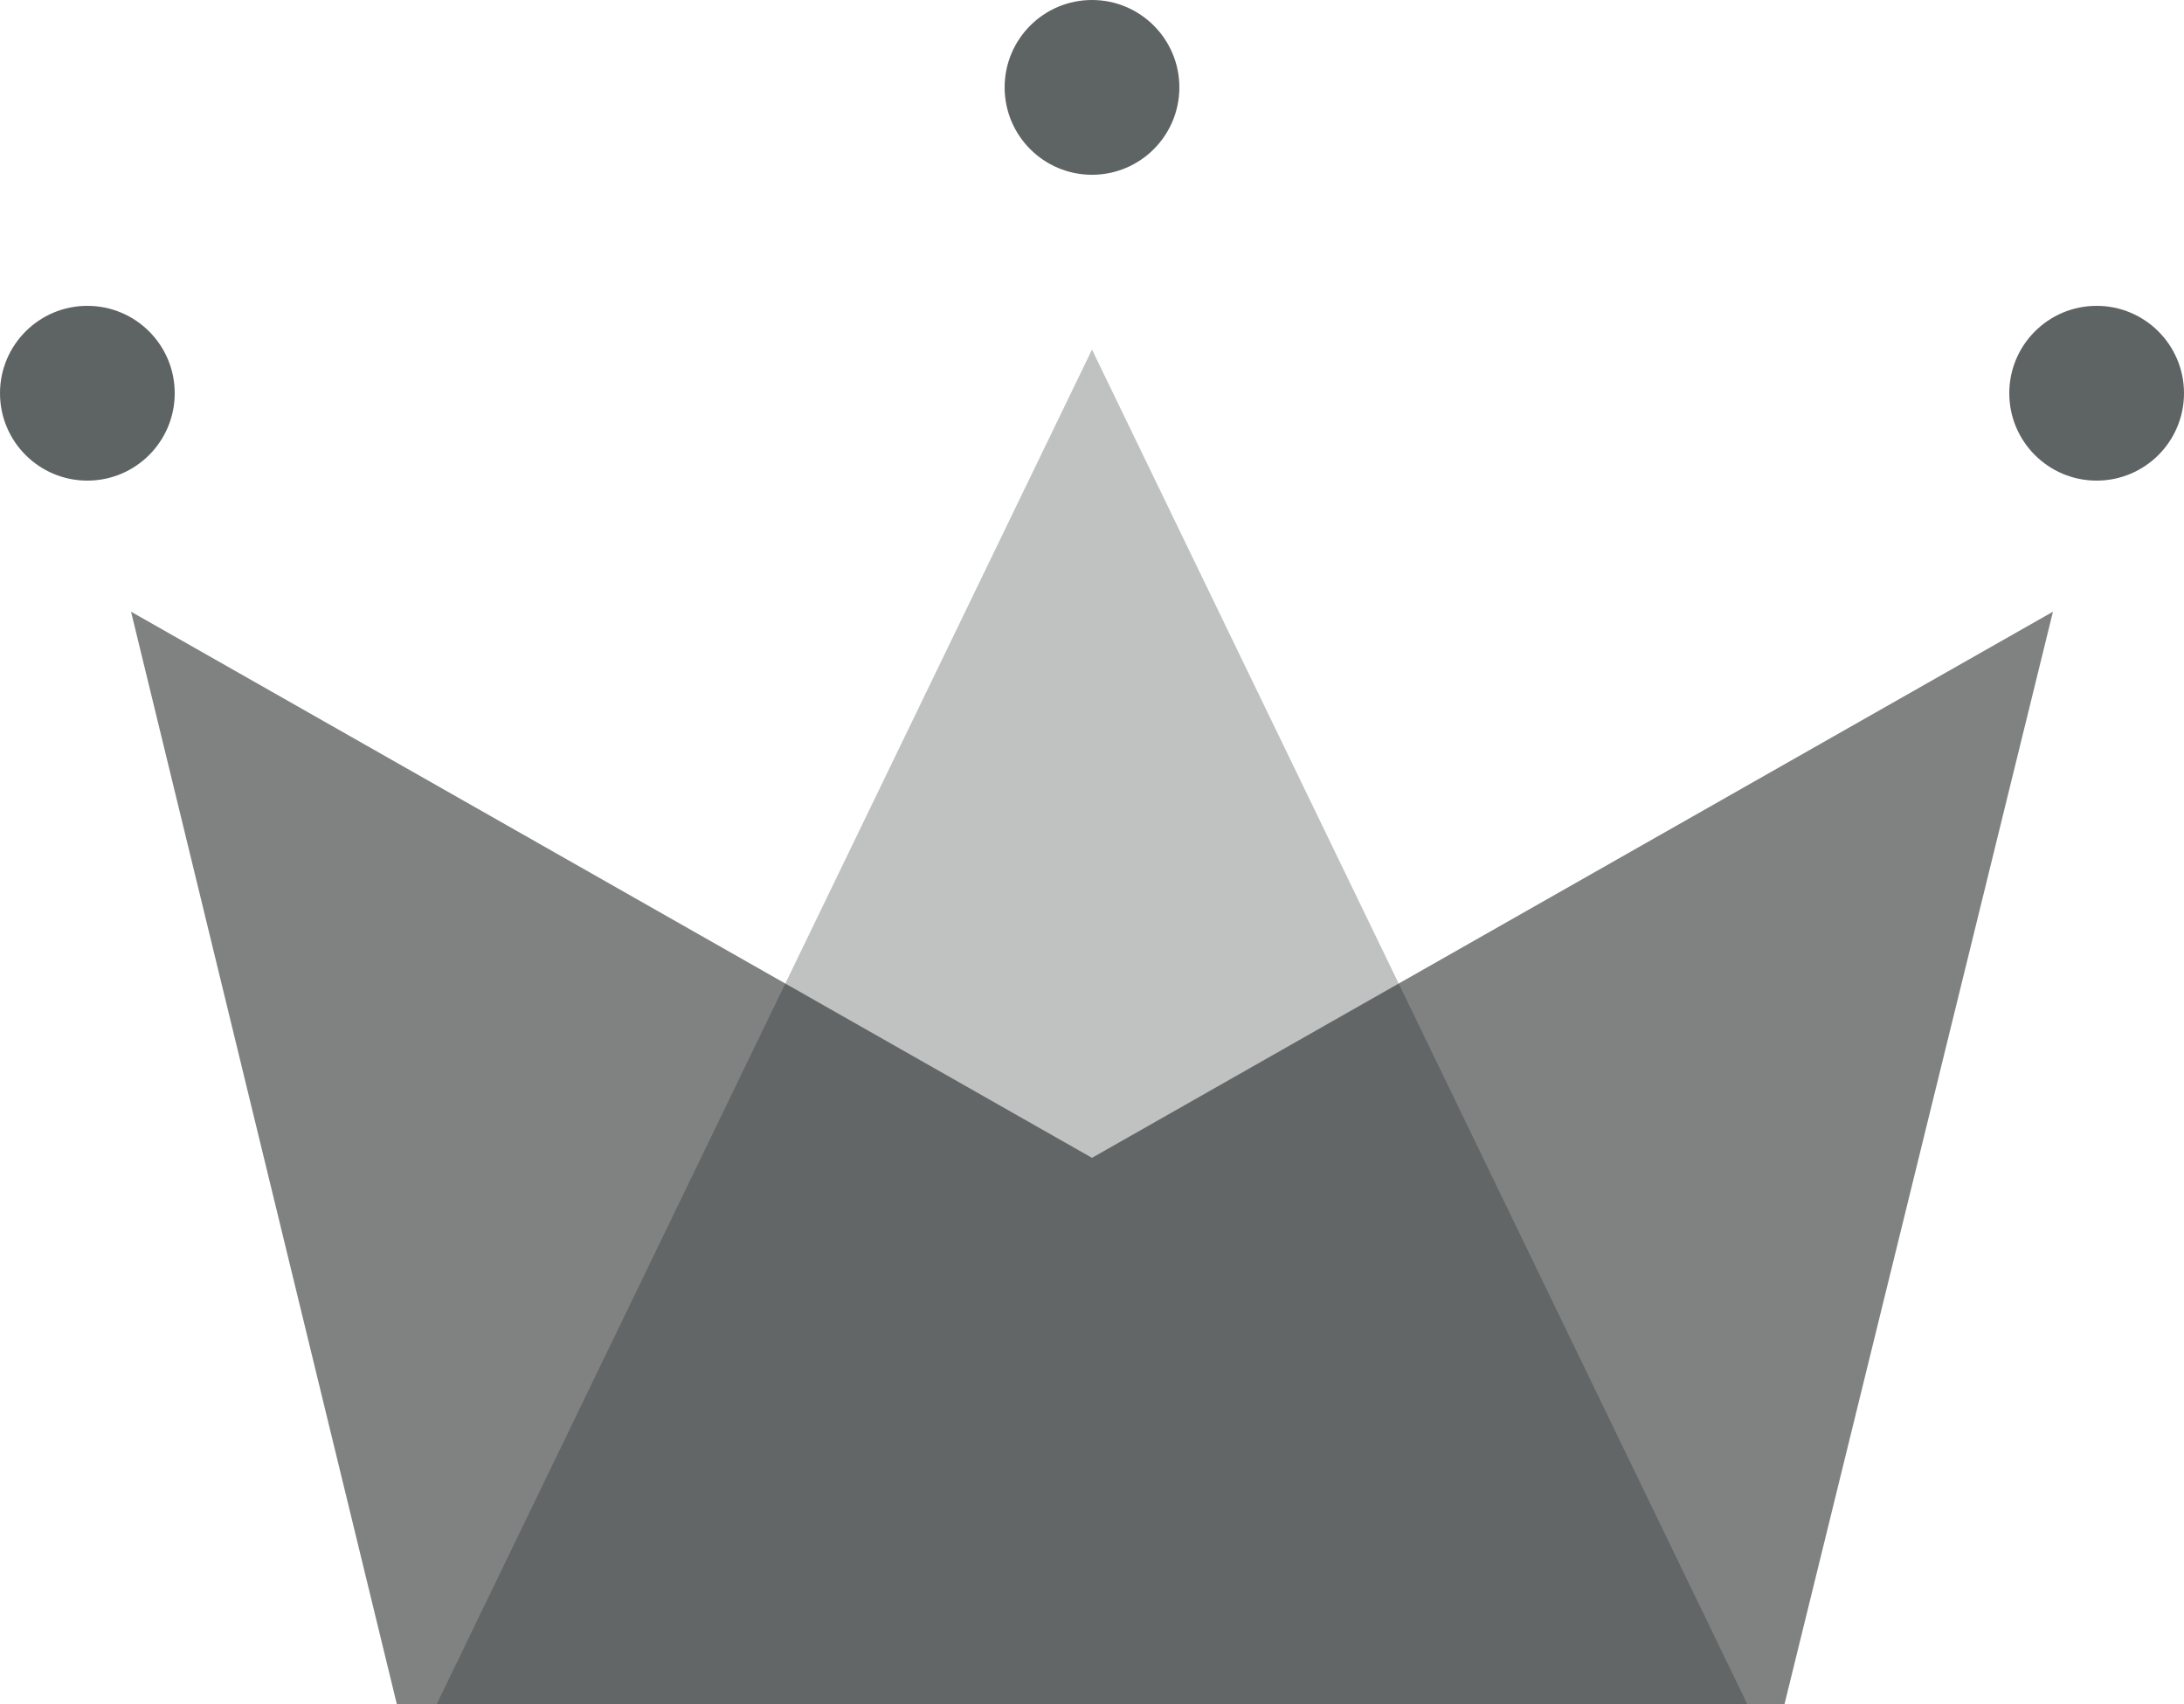
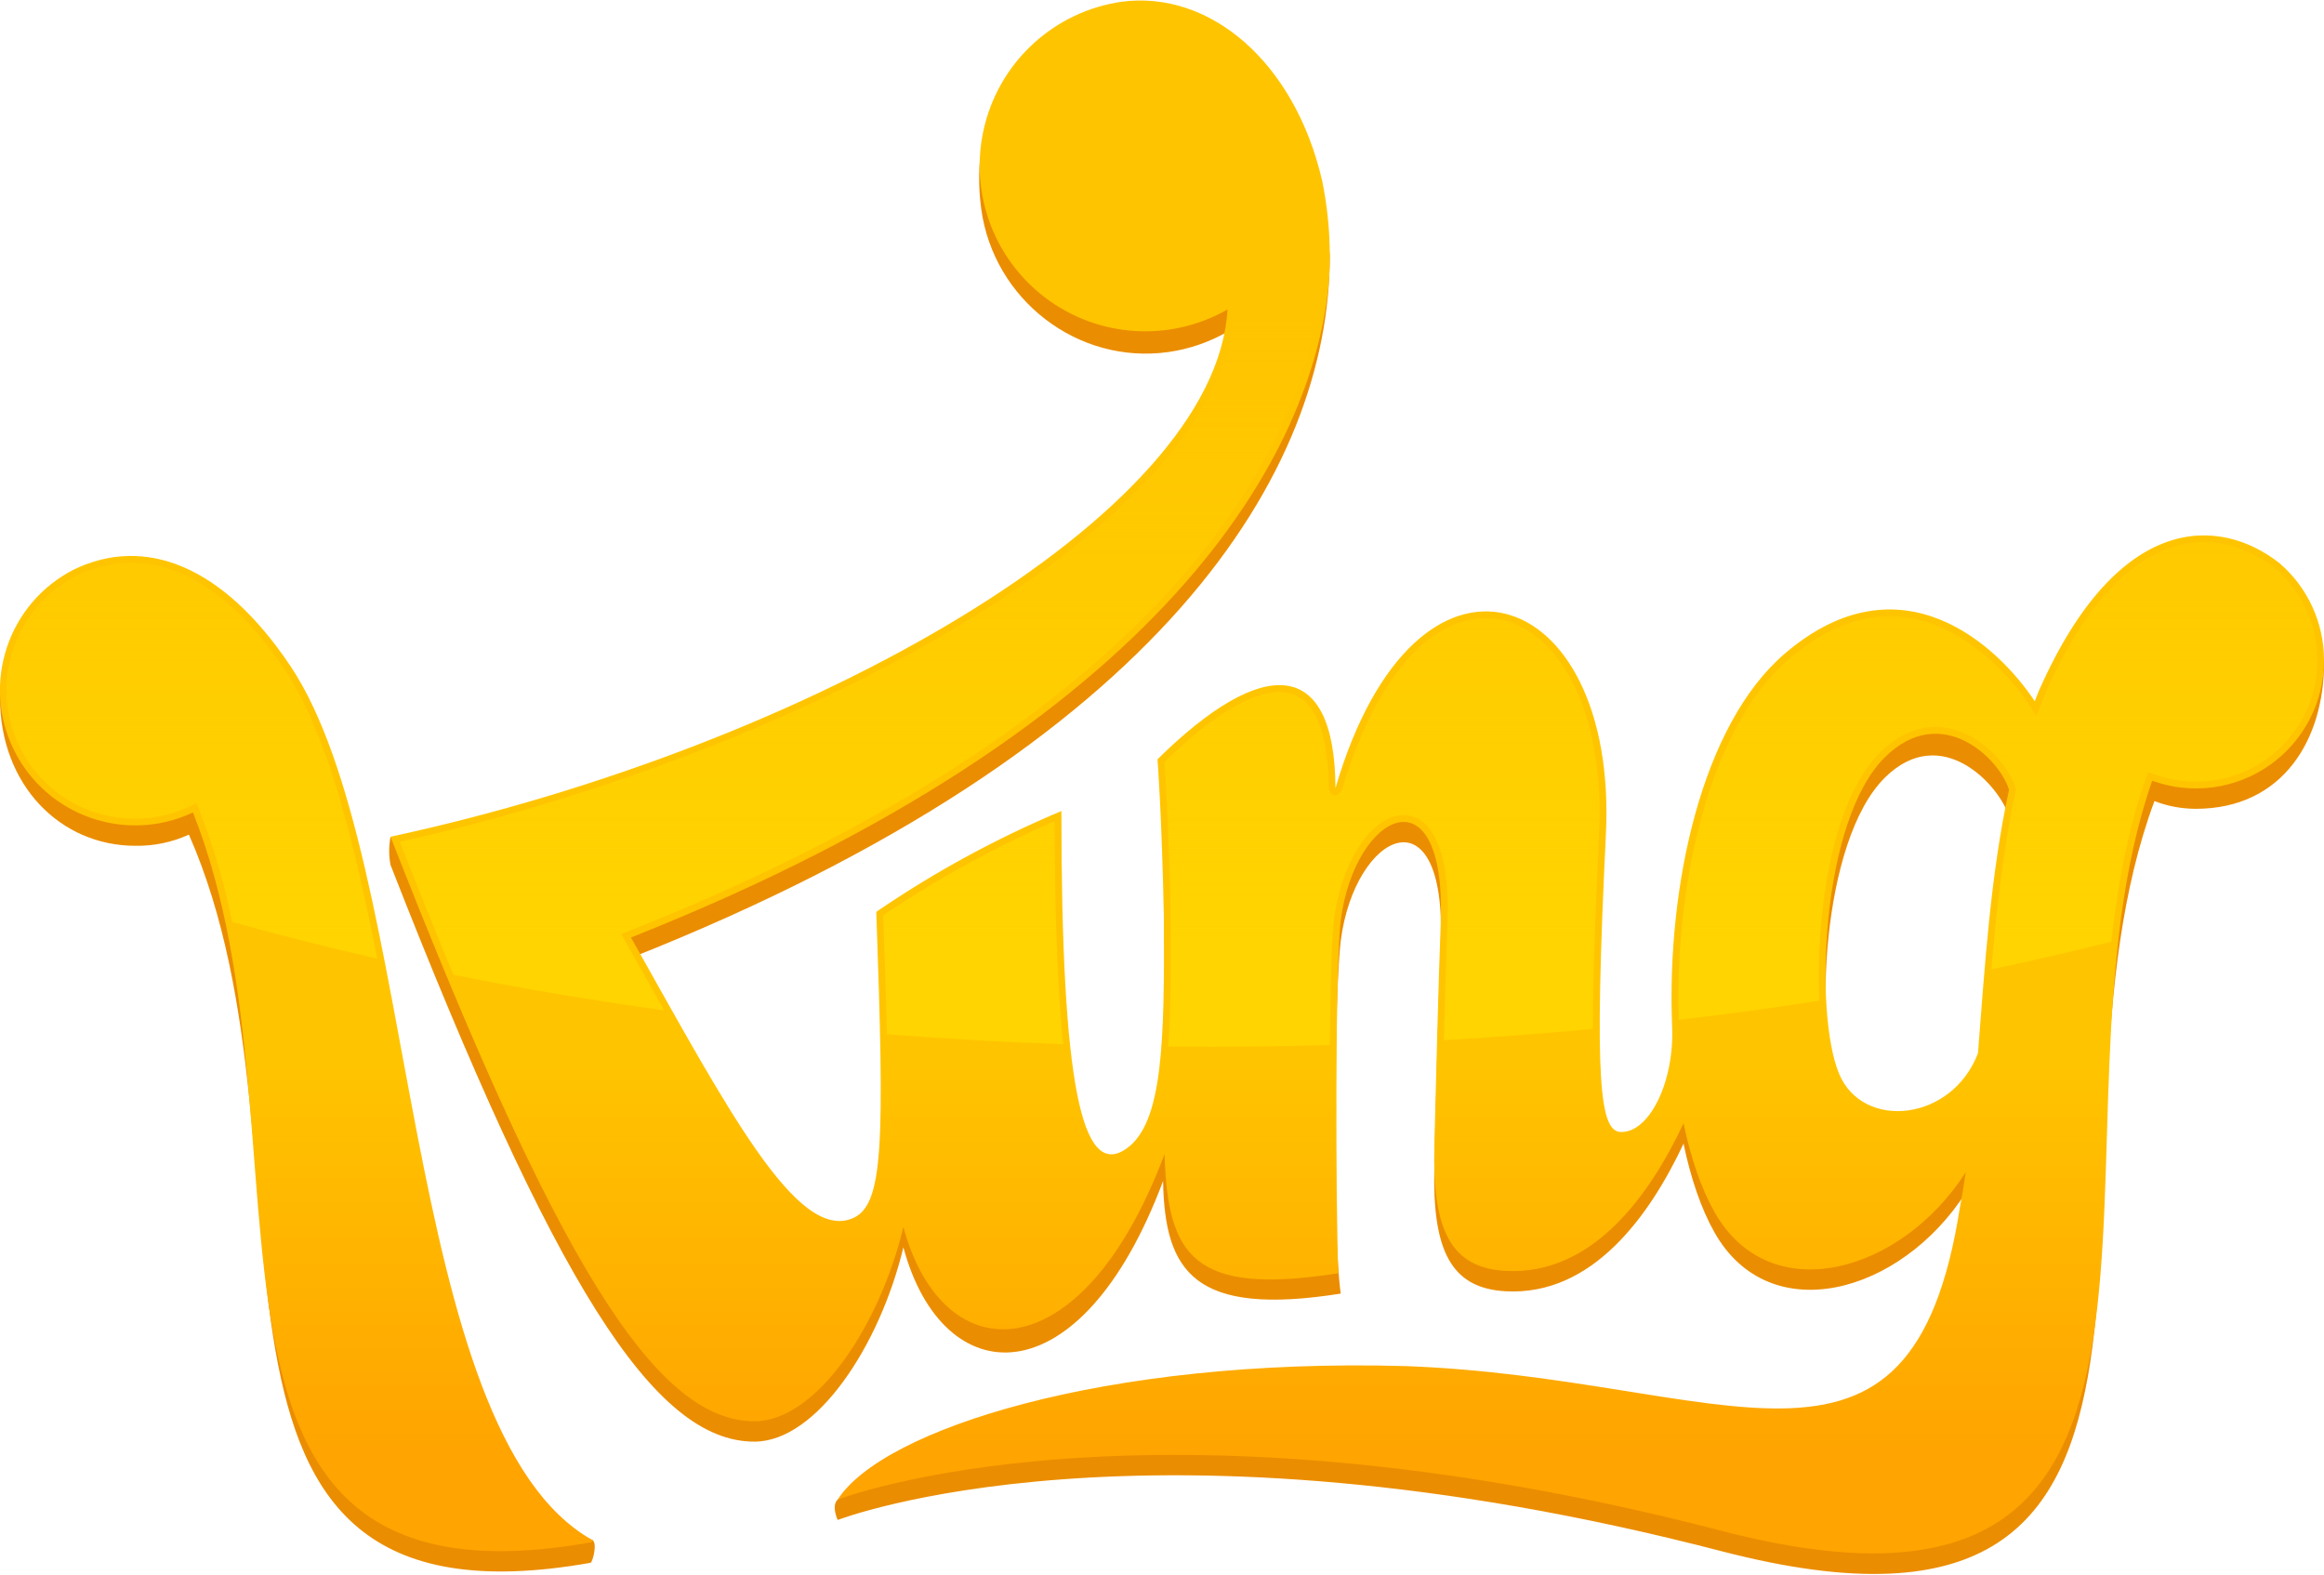
- <svg xmlns="http://www.w3.org/2000/svg" width="50px" height="39px" viewBox="0 0 50 39" version="1.1">
-   <g id="WiP" stroke="none" stroke-width="1" fill="none" fill-rule="evenodd">
-     <g id="Artboard" transform="translate(-90, -38)">
-       <g id="Group" transform="translate(90, 38)">
-         <polygon id="Rectangle" fill="#808282" points="3 14 25 26.5 47 14 40.855 39 9.084 39" />
-         <polygon id="Triangle" fill-opacity="0.263" fill="#101A1A" points="25 8 40 39 10 39" />
-         <circle id="Oval" fill="#5E6363" cx="2" cy="9" r="2" />
-         <circle id="Oval" fill="#5E6363" cx="25" cy="2" r="2" />
-         <circle id="Oval" fill="#5E6363" cx="48" cy="9" r="2" />
-       </g>
-     </g>
-   </g>
+ <svg xmlns="http://www.w3.org/2000/svg" id="KingLogo" data-name="KingLogo" viewBox="0 0 684.953 463.668" width="685" height="464">
+   <defs>
+     <style>
+             .cls-1{fill:#eb8d00;}.cls-2{fill:url(#linear-gradient);}.cls-3{fill:url(#linear-gradient-2);}
+         </style>
+     <linearGradient id="linear-gradient" x1="342.477" y1="312.834" x2="342.477" y2="427.695" gradientUnits="userSpaceOnUse">
+       <stop offset="0" stop-color="#ffc400" />
+       <stop offset="1" stop-color="#ffa400" />
+     </linearGradient>
+     <linearGradient id="linear-gradient-2" x1="342.477" y1="92.799" x2="342.477" y2="277.994" gradientUnits="userSpaceOnUse">
+       <stop offset="0" stop-color="#ffd400" stop-opacity="0" />
+       <stop offset="1" stop-color="#ffd400" />
+     </linearGradient>
+   </defs>
+   <path id="Extrude" class="cls-1" d="M165.676 453.168c1.496 1.372 7.404-.597 9.004.55 1.412 1.017-.022 6.552-.64 6.66C42 483.763 97.948 341.814 55.68 245.8a36.668 36.668 0 0 1-15.785 3.292C17.86 249.09 0 231.26 0 205.468c0-1.91.008-2.994.008-2.994.19-1.355.84-1.586 1.164-2.89A40.002 40.002 0 0 1 21.8 173.668c20.805-10.024 43.825-1.387 63.813 28.472 36.153 54.003 32.412 207.34 80.063 251.026zm518.693-259.42c.062.35.583-.36.583 1.535 0 22.14-11.873 42.91-37.81 42.91a33.966 33.966 0 0 1-12.168-2.282c-38.778 104.653 30.93 262.24-127.61 221.044-170.258-44.247-260.478-9.192-260.478-9.192s-1.944-4.2 0-6.004c1.92-1.78 8.875-2.984 11.52-4.726 25.17-16.575 82.407-30.65 155.603-28.63 94.703 3.4 149.238 45.477 163.646-46.82q.952-5.01 1.71-10.277c-19.17 29.87-57.794 40.46-74.036 11.742-3.95-6.976-7.012-15.972-9.137-26.183-9.9 21.097-26.83 44.926-52.46 43.496-16.264-.903-21.587-12.262-20.993-36.64.414-17.01 1.242-49.36 1.88-65.735 1.798-45.944-25.298-33.086-29.452-.988-1.662 12.86-2.95 82.078-.014 104.054-43.027 6.806-51.873-6.237-52.36-33.18-24.292 64.84-64.93 62.705-76.538 19.54-6.934 28.92-25.55 57.262-43.918 57.262-29.656 0-58.924-46.476-107.233-169.922a21.863 21.863 0 0 1 0-8.324c.1-.51 2.647 5.426 3.157 5.313 121.89-27.02 240.12-93.83 243.52-154.135a48.72 48.72 0 0 1-17.428 5.984c-26.708 3.753-51.495-15.4-55.145-42.12a68.076 68.076 0 0 1-.476-13.566c.09-1.004.55-.63.55-.63a48.84 48.84 0 0 1 41.187-40.89c26.132-3.53 51.19 17.797 59.23 52.828a104.273 104.273 0 0 1 2.23 16.04c0 63.062-48.55 144.48-205.96 206.862 28.846 51.324 48.874 89.355 65.176 82.808 9.397-3.777 11.762-21.7 9.338-90.215l48.543-27.648c-4.75 79.25 9.782 106.644 23.035 97.214 10.62-7.555 16.83-31.098 16.596-68.16-.578-29.742-2.75-46.11-2.75-46.11 31.078-30.647 46.055-27.94 46.25 10.688 23.79-81.16 82.586-62.898 79 10.87-3.578 73.728.363 87.88 6.688 87.88 8.58 0 20.44-15.45 19.562-31.606-1.574-40.992 4.188-88.55 28.71-109.448 34.298-29.22 62.9-2.055 73.583 14.106.443-1.172.93-2.313 1.4-3.465 23.285-52.43 53.197-51.13 70.86-37.122a37.784 37.784 0 0 1 12.41 21.84zm-92.247 46.72c-2.754-9.15-19.867-27.9-36.516-11.54-18.96 18.63-21.03 75.658-13.542 93.412 7.023 16.653 33.2 14.047 40.902-6.113 2.004-25.418 3.676-50.648 9.156-75.758z" />
+   <path id="Base" class="cls-2" d="M174.68 453.72c.093.292-.022.546-.64.655C42 477.758 95.505 336.515 56.868 239.258a39.863 39.863 0 0 1-35.068-71.59c20.805-10.026 43.825-1.39 63.813 28.47 38.287 57.198 31.832 225.808 89.067 257.58zm510.273-259.336a37.72 37.72 0 0 1-50.638 35.528c-35.758 102.72 31.59 262.237-126.95 221.038-170.257-44.243-260.478-9.192-260.478-9.192 13.18-20.625 78.437-41.804 167.123-39.355 94.703 3.394 149.238 45.476 163.646-46.82q.953-5.01 1.71-10.282c-19.17 29.876-57.794 40.462-74.036 11.747-3.95-6.98-7.012-15.972-9.137-26.187-9.9 21.1-26.83 44.93-52.46 43.496-16.264-.902-21.586-12.258-20.993-36.64.414-17.005 1.242-49.356 1.88-65.73 1.798-45.945-25.298-33.087-29.452-.99-1.662 12.856-1.522 83.14-.73 104.05-43.026 6.806-50.274-5.272-51.217-35.096-24.292 64.836-65.355 64.62-76.964 21.46-6.934 28.92-25.55 57.258-43.918 57.258-29.656 0-58.924-48.793-107.233-172.242 122.997-26.542 243.247-94.56 246.678-155.385A48.81 48.81 0 1 1 330.47.38c26.132-3.53 51.19 17.797 59.23 52.832a110.52 110.52 0 0 1 2.23 22.04q.003 3.43-.205 6.86c-4.223 51.374-48.344 131.616-205.756 194.002 28.846 51.32 48.874 89.35 65.177 82.808 9.396-3.777 9.544-21.855 7.12-90.37a306.423 306.423 0 0 1 54.557-29.696c0 80.434 5.985 108.844 19.238 99.418 10.62-7.555 11.194-31.098 10.96-68.16-.577-29.746-1.866-46.52-1.866-46.52 31.076-30.647 52.25-30.143 52.448 8.486 23.79-81.16 83.296-60.286 79.71 13.483-3.58 73.727-1.793 87.875 4.532 87.875 8.58 0 15.832-15.45 14.953-31.602h.01c-1.574-40.992 8.786-88.553 33.31-109.452 34.296-29.218 62.898-2.05 73.58 14.11.443-1.172.93-2.317 1.4-3.47 23.285-52.43 53.197-51.128 70.86-37.12a37.698 37.698 0 0 1 12.993 28.48zm-92.83 38.21c-2.754-9.15-19.867-26.03-36.516-9.67-18.96 18.63-21.03 75.662-13.542 93.416 7.023 16.65 33.2 14.043 40.902-6.113 2.004-25.418 3.676-52.523 9.156-77.632z" />
+   <path id="HappyShine" class="cls-3" d="M494.762 300.387c-1.21-38.355 8.36-85.776 32.654-106.48 9.705-8.265 19.637-12.46 29.52-12.46 17.558 0 32.742 13.508 41.097 26.148l2.157 3.266 2.76-7.077c16.208-36.49 34.32-44.157 46.656-44.157 9.27 0 16.595 4.266 21.11 7.844a35.753 35.753 0 0 1-35.722 60.56l-1.904-.69-.666 1.91c-4.74 13.622-8.068 29.372-10.162 48.106-11.488 2.89-23.354 5.62-35.328 8.133 1.447-17.09 3.363-35.154 7.142-52.47l.11-.507-.15-.496c-2.206-7.336-11.88-17.95-23.602-17.95-5.752 0-11.21 2.5-16.227 7.43-15.285 15.02-19.094 51.29-17.978 73.242-13.513 2.112-27.443 4.007-41.468 5.647zm-305.446-14.222l-6.212-11.067 2.128-.844C361.272 204.486 386.89 116.524 389.73 81.99a109.02 109.02 0 0 0-1.978-28.332C380.66 22.758 359.906 2 336.107 2a40.032 40.032 0 0 0-5.347.36 46.82 46.82 0 0 0 6.736 93.145 47.718 47.718 0 0 0 6.578-.46A46.65 46.65 0 0 0 360.79 89.3l3.196-1.824-.207 3.676c-3.633 64.383-130.036 131.19-245.958 156.73 5.555 14.152 10.865 27.33 15.81 39.222 20.204 4.055 41.067 7.574 62.09 10.465q-3.127-5.548-6.406-11.405zM83.95 197.25c-13.827-20.655-29.497-31.573-45.317-31.573a36.557 36.557 0 0 0-15.924 3.774 37.862 37.862 0 0 0 33.306 68l1.925-.907.787 1.977a201.462 201.462 0 0 1 9.713 33c13.93 3.906 28.285 7.54 42.73 10.81-6.506-33.06-14.375-65.89-27.22-85.08zm226.876 44.602a310.346 310.346 0 0 0-50.52 27.723c.42 11.933.835 24.324 1.07 35.05 17.24 1.352 34.704 2.34 51.976 2.942-1.643-15.703-2.47-37.262-2.526-65.715zm81.133 65.938c.13-14 .448-31.06 1.226-37.05 2.226-17.204 11.234-30.685 20.507-30.685a9.277 9.277 0 0 1 6.766 3.043c4.58 4.766 6.712 14.78 6.155 28.965-.29 7.46-.648 18.996-1.066 34.305 14.497-.82 29.26-1.934 43.944-3.32-.027-13.102.555-31.49 1.82-57.583 1.15-23.628-4.316-43.604-14.992-54.815-5.383-5.65-11.742-8.633-18.394-8.633-17.262 0-33.114 18.926-42.407 50.625 0 0-1.102 1.847-2.393 1.605-1.29-.247-1.523-2.156-1.523-2.156-.067-12.928-2.633-28.342-14.49-28.342-8.362 0-20.073 7.128-33.897 20.628.273 3.93 1.308 20.12 1.806 45.726.084 13.277.092 27.102-.724 38.148q6 .06 12.028.063c11.59 0 23.57-.176 35.63-.523z" />
</svg>
